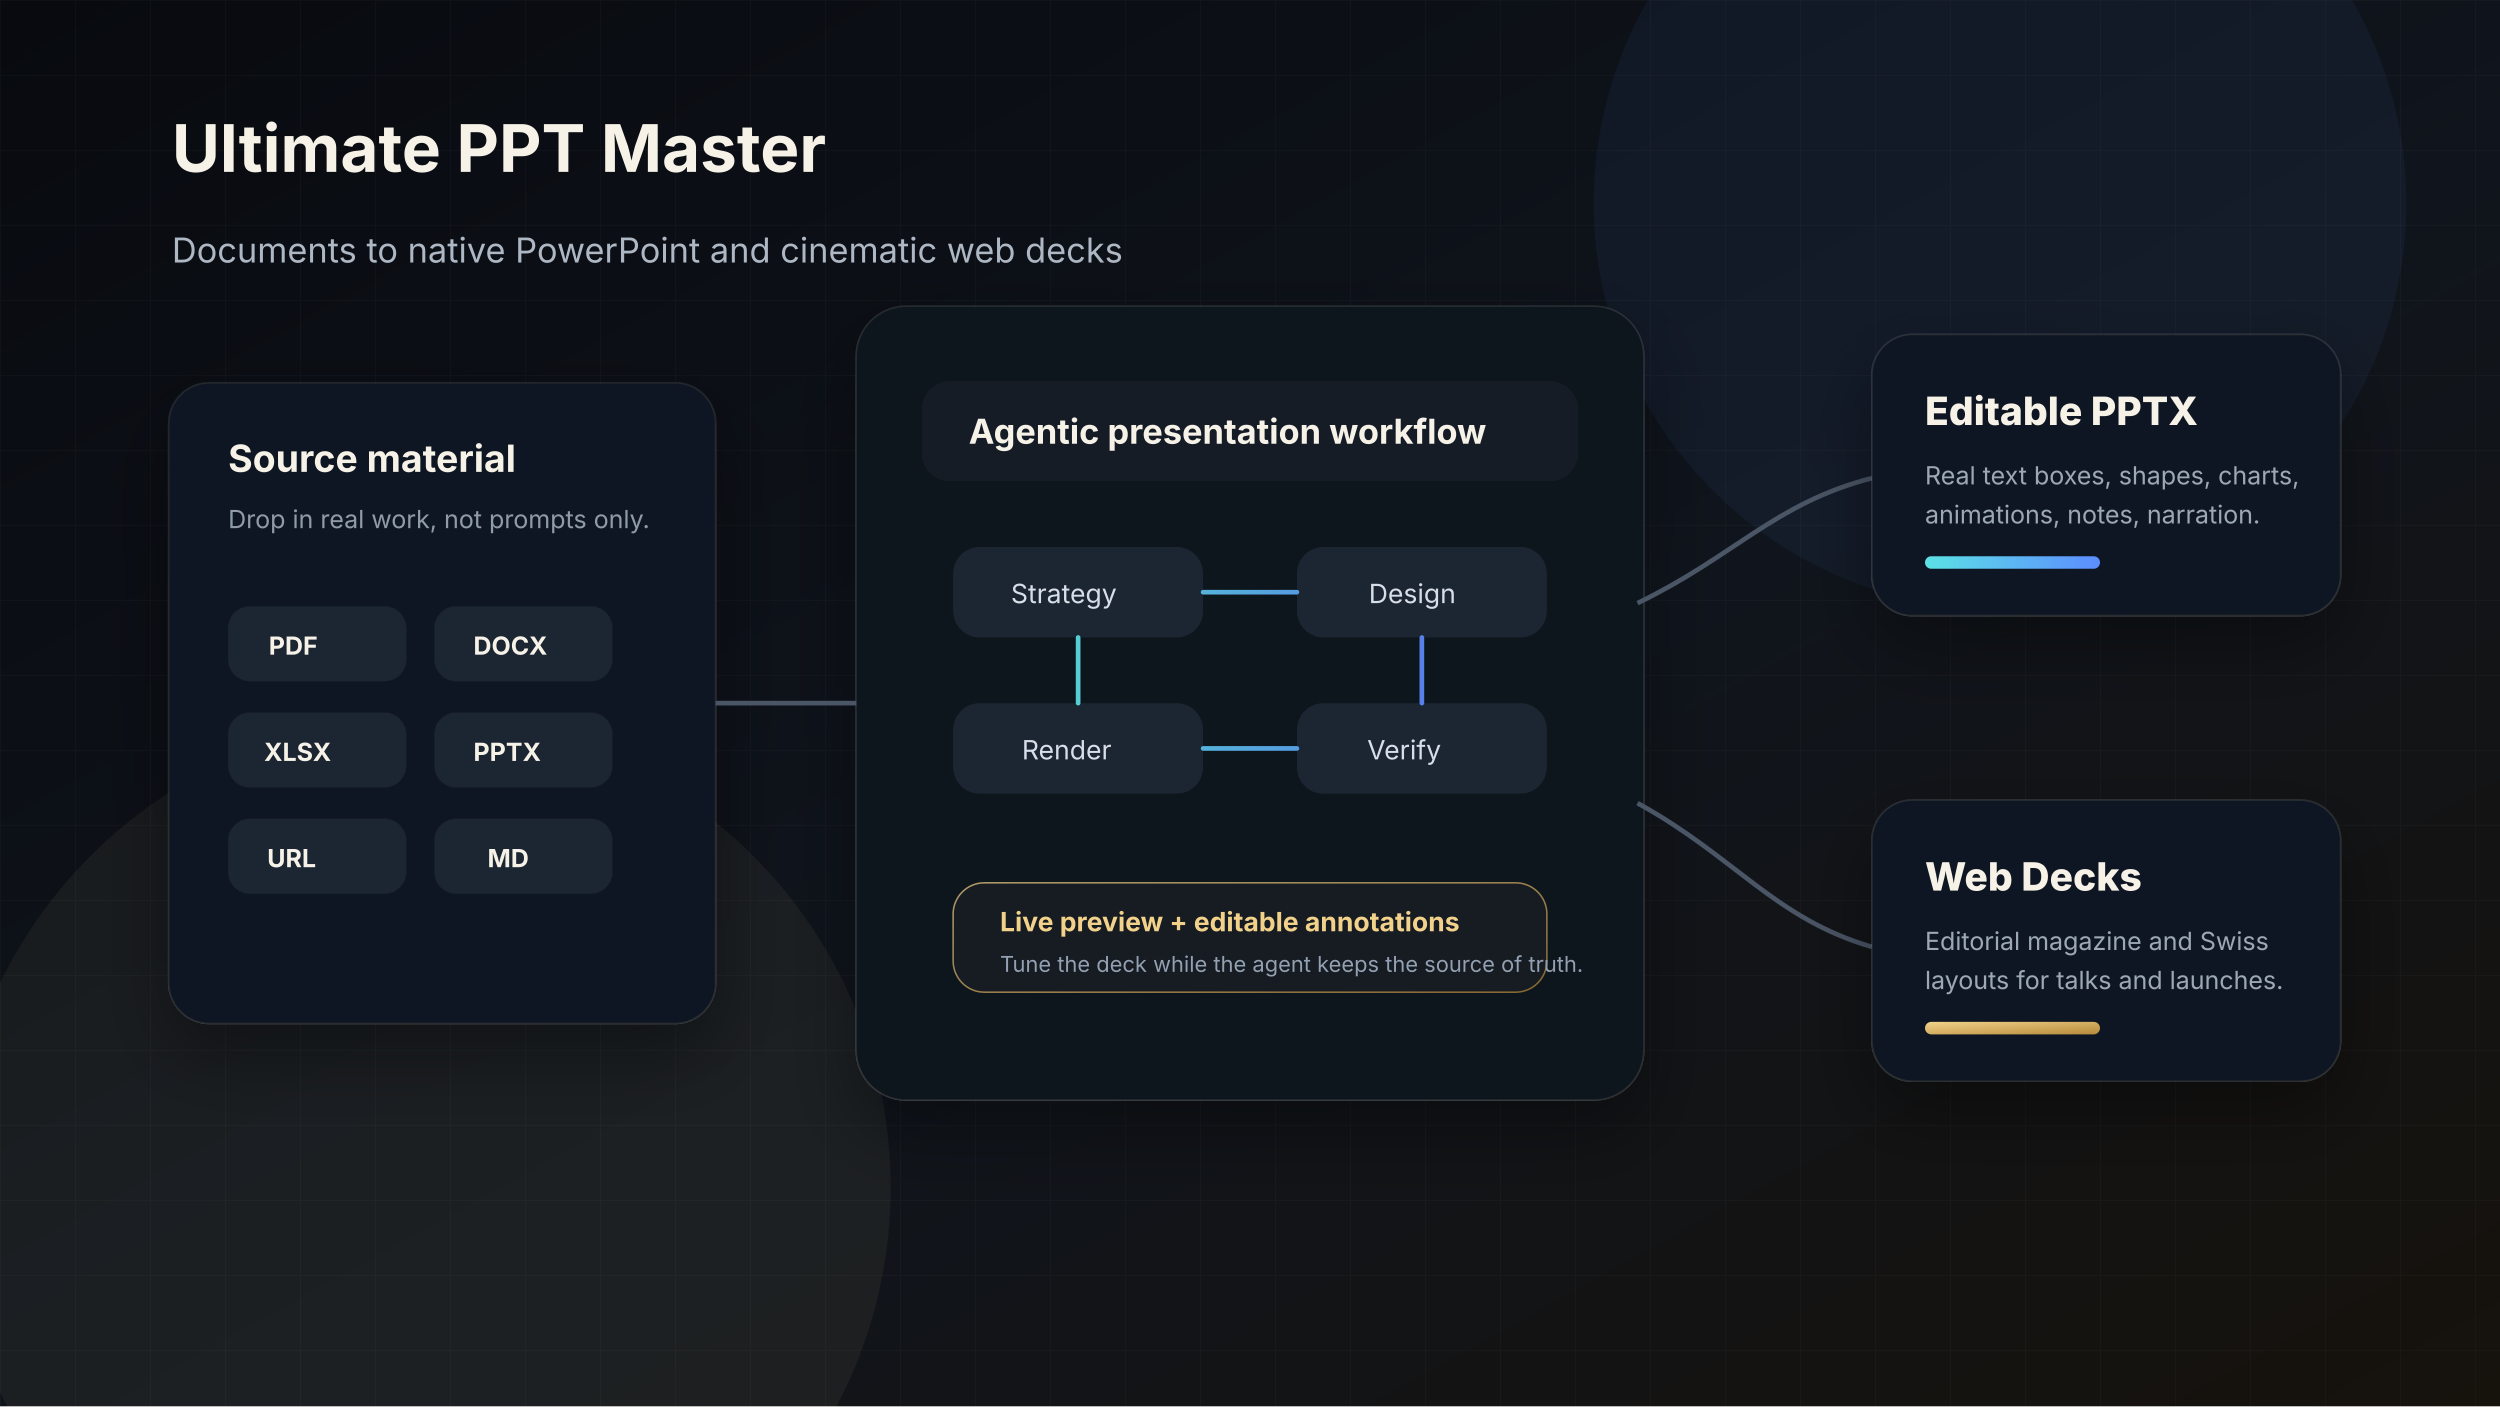
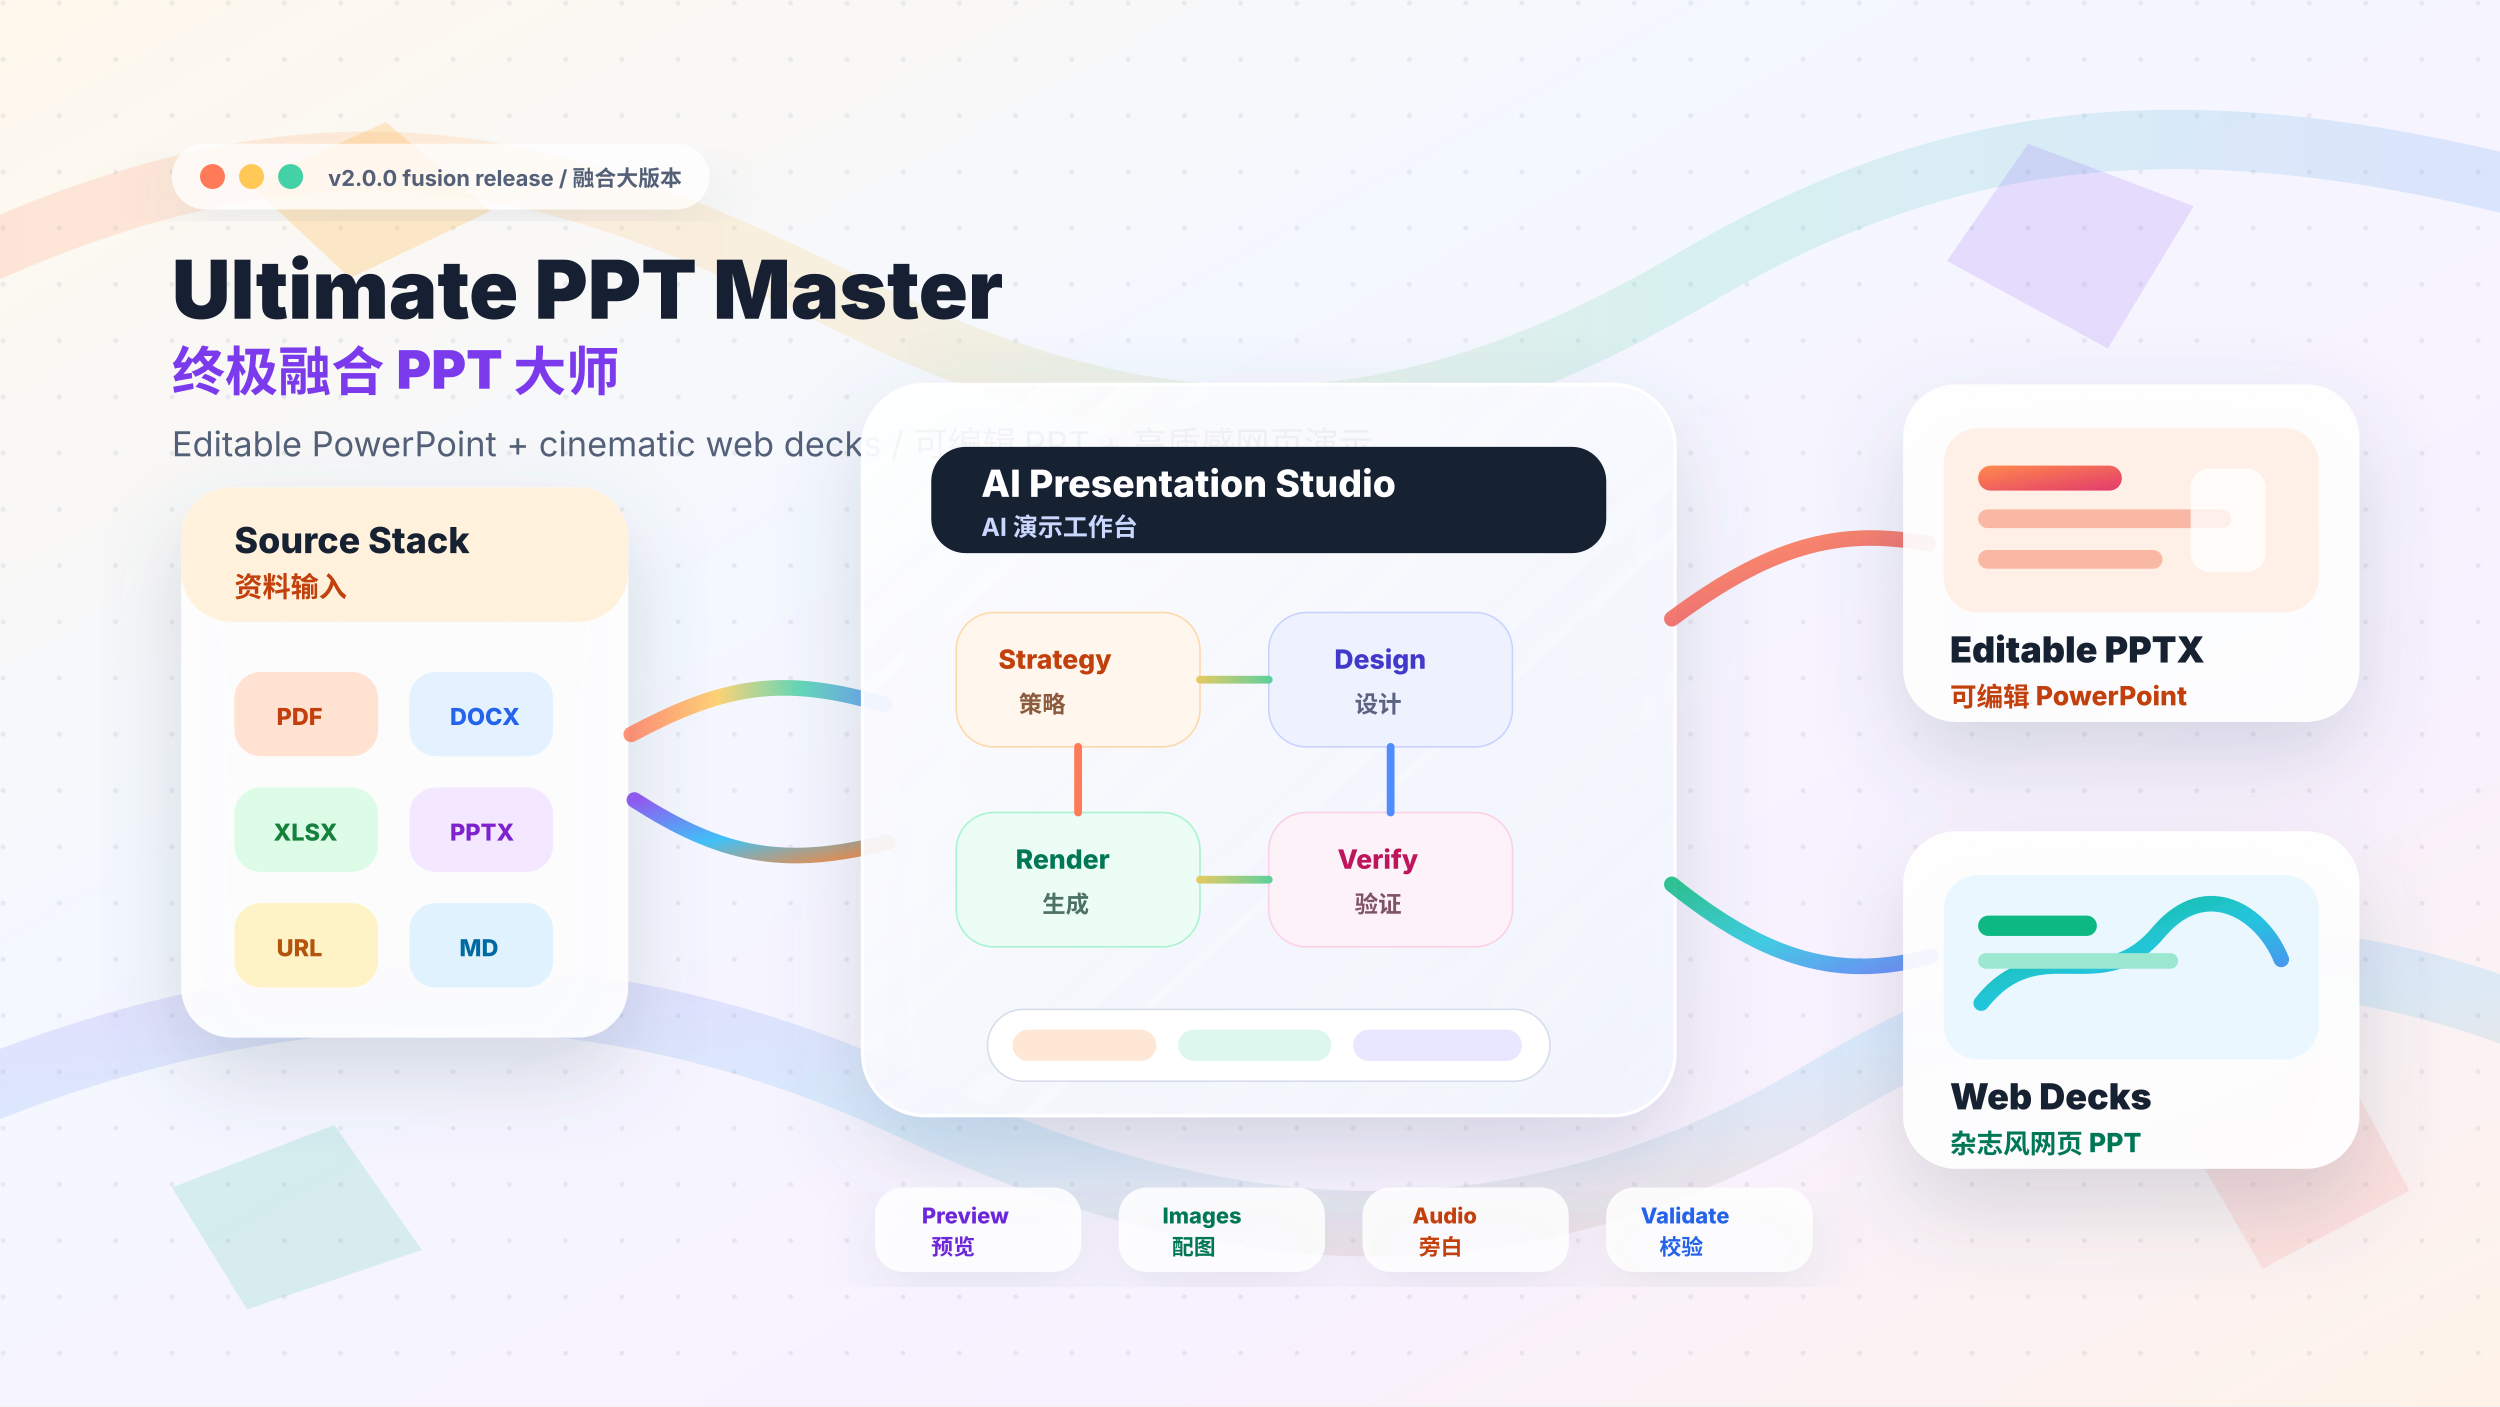
<svg xmlns="http://www.w3.org/2000/svg" viewBox="0 0 1600 900" role="img" aria-labelledby="title desc">
  <defs>
-     <linearGradient id="bg" x1="0" y1="0" x2="1" y2="1">
-       <stop offset="0" stop-color="#080A0F" />
-       <stop offset="0.55" stop-color="#10151D" />
-       <stop offset="1" stop-color="#16120C" />
+     <linearGradient id="pageBg" x1="0" y1="0" x2="1" y2="1">
+       <stop offset="0" stop-color="#FFF8EC" />
+       <stop offset="0.35" stop-color="#F4F8FF" />
+       <stop offset="0.72" stop-color="#F8F1FF" />
+       <stop offset="1" stop-color="#FFF3E8" />
    </linearGradient>
-     <linearGradient id="gold" x1="0" y1="0" x2="1" y2="1">
-       <stop offset="0" stop-color="#F2D28A" />
-       <stop offset="1" stop-color="#B68A3A" />
+     <linearGradient id="studio" x1="0" y1="0" x2="1" y2="1">
+       <stop offset="0" stop-color="#FFFFFF" stop-opacity="0.94" />
+       <stop offset="1" stop-color="#F3F6FF" stop-opacity="0.86" />
    </linearGradient>
-     <linearGradient id="blue" x1="0" y1="0" x2="1" y2="0">
-       <stop offset="0" stop-color="#5CE1E6" />
-       <stop offset="1" stop-color="#5C8DFF" />
+     <linearGradient id="ribbonA" x1="0" y1="0" x2="1" y2="0">
+       <stop offset="0" stop-color="#FF7A59" />
+       <stop offset="0.34" stop-color="#FFC857" />
+       <stop offset="0.66" stop-color="#45D1A6" />
+       <stop offset="1" stop-color="#4F8CFF" />
    </linearGradient>
-     <filter id="softShadow" x="-20%" y="-20%" width="140%" height="140%">
-       <feDropShadow dx="0" dy="20" stdDeviation="24" flood-color="#000000" flood-opacity="0.38" />
+     <linearGradient id="ribbonB" x1="0" y1="0" x2="1" y2="1">
+       <stop offset="0" stop-color="#7C3AED" />
+       <stop offset="0.52" stop-color="#18B6F6" />
+       <stop offset="1" stop-color="#F97316" />
+     </linearGradient>
+     <linearGradient id="ppt" x1="0" y1="0" x2="1" y2="1">
+       <stop offset="0" stop-color="#FF8A4C" />
+       <stop offset="1" stop-color="#E23B6C" />
+     </linearGradient>
+     <linearGradient id="web" x1="0" y1="0" x2="1" y2="1">
+       <stop offset="0" stop-color="#10B981" />
+       <stop offset="0.52" stop-color="#24C6DC" />
+       <stop offset="1" stop-color="#5B7CFA" />
+     </linearGradient>
+     <linearGradient id="ink" x1="0" y1="0" x2="1" y2="1">
+       <stop offset="0" stop-color="#182033" />
+       <stop offset="1" stop-color="#35405B" />
+     </linearGradient>
+     <filter id="shadow" x="-18%" y="-18%" width="136%" height="140%">
+       <feDropShadow dx="0" dy="24" stdDeviation="28" flood-color="#51607A" flood-opacity="0.22" />
    </filter>
-     <pattern id="grid" width="48" height="48" patternUnits="userSpaceOnUse">
-       <path d="M48 0H0V48" fill="none" stroke="#FFFFFF" stroke-opacity="0.035" />
+     <filter id="soft" x="-18%" y="-18%" width="136%" height="136%">
+       <feDropShadow dx="0" dy="12" stdDeviation="18" flood-color="#48607A" flood-opacity="0.13" />
+     </filter>
+     <pattern id="dotGrid" width="36" height="36" patternUnits="userSpaceOnUse">
+       <circle cx="2" cy="2" r="1.6" fill="#50607A" opacity="0.11" />
    </pattern>
  </defs>
-   <rect width="1600" height="900" fill="url(#bg)" />
-   <rect width="1600" height="900" fill="url(#grid)" />
-   <circle cx="1280" cy="130" r="260" fill="#5C8DFF" opacity="0.06" />
-   <circle cx="270" cy="760" r="300" fill="#F2D28A" opacity="0.055" />
-   <g transform="translate(110 110)">
-     <text x="0" y="0" fill="#F7F2E8" font-family="Inter, Helvetica, Arial, sans-serif" font-size="42" font-weight="700">Ultimate PPT Master</text>
-     <text x="0" y="58" fill="#AEB7C4" font-family="Inter, Helvetica, Arial, sans-serif" font-size="22">Documents to native PowerPoint and cinematic web decks</text>
+   <rect width="1600" height="900" fill="url(#pageBg)" />
+   <rect width="1600" height="900" fill="url(#dotGrid)" opacity="0.9" />
+   <path d="M-60 186C198 56 344 96 534 190C742 294 890 292 1084 178C1255 77 1411 63 1660 132" fill="none" stroke="url(#ribbonA)" stroke-width="38" stroke-linecap="round" opacity="0.17" />
+   <path d="M-70 724C190 600 409 625 587 710C791 807 979 812 1169 698C1342 595 1488 591 1665 672" fill="none" stroke="url(#ribbonB)" stroke-width="42" stroke-linecap="round" opacity="0.14" />
+   <path d="M160 118L247 78L314 135L224 178Z" fill="#FFB84D" opacity="0.28" />
+   <path d="M1298 92L1404 132L1349 223L1246 167Z" fill="#7C3AED" opacity="0.14" />
+   <path d="M110 760L214 720L270 800L158 838Z" fill="#10B981" opacity="0.14" />
+   <path d="M1392 715L1494 672L1542 762L1448 812Z" fill="#FF6B6B" opacity="0.14" />
+   <g transform="translate(110 92)">
+     <rect x="0" y="0" width="344" height="42" rx="21" fill="#FFFFFF" opacity="0.76" filter="url(#soft)" />
+     <circle cx="26" cy="21" r="8" fill="#FF7A59" />
+     <circle cx="51" cy="21" r="8" fill="#FFC857" />
+     <circle cx="76" cy="21" r="8" fill="#45D1A6" />
+     <text x="100" y="27" fill="#536078" font-family="Inter, Helvetica, Arial, PingFang SC, Noto Sans CJK SC, Microsoft YaHei, sans-serif" font-size="14" font-weight="700">v2.0.0 fusion release / 融合大版本</text>
+     <text x="0" y="112" fill="#172033" font-family="Inter, Helvetica, Arial, PingFang SC, Noto Sans CJK SC, Microsoft YaHei, sans-serif" font-size="52" font-weight="850">Ultimate PPT Master</text>
+     <text x="0" y="158" fill="#7C3AED" font-family="Inter, Helvetica, Arial, PingFang SC, Noto Sans CJK SC, Microsoft YaHei, sans-serif" font-size="34" font-weight="850">终极融合 PPT 大师</text>
+     <text x="0" y="200" fill="#536078" font-family="Inter, Helvetica, Arial, PingFang SC, Noto Sans CJK SC, Microsoft YaHei, sans-serif" font-size="22">Editable PowerPoint + cinematic web decks / 可编辑 PPT + 高质感网页演示</text>
  </g>
-   <g filter="url(#softShadow)">
-     <rect x="108" y="245" width="350" height="410" rx="26" fill="#111821" stroke="#FFFFFF" stroke-opacity="0.08" />
-     <text x="146" y="302" fill="#F7F2E8" font-family="Inter, Helvetica, Arial, sans-serif" font-size="24" font-weight="700">Source material</text>
-     <text x="146" y="338" fill="#8F9BAA" font-family="Inter, Helvetica, Arial, sans-serif" font-size="16">Drop in real work, not prompts only.</text>
-     <g transform="translate(146 388)" font-family="Inter, Helvetica, Arial, sans-serif">
-       <rect width="114" height="48" rx="14" fill="#1B2531" />
-       <text x="26" y="31" fill="#F7F2E8" font-size="16" font-weight="700">PDF</text>
-       <rect x="132" width="114" height="48" rx="14" fill="#1B2531" />
-       <text x="157" y="31" fill="#F7F2E8" font-size="16" font-weight="700">DOCX</text>
-       <rect y="68" width="114" height="48" rx="14" fill="#1B2531" />
-       <text x="23" y="99" fill="#F7F2E8" font-size="16" font-weight="700">XLSX</text>
-       <rect x="132" y="68" width="114" height="48" rx="14" fill="#1B2531" />
-       <text x="157" y="99" fill="#F7F2E8" font-size="16" font-weight="700">PPTX</text>
-       <rect y="136" width="114" height="48" rx="14" fill="#1B2531" />
-       <text x="25" y="167" fill="#F7F2E8" font-size="16" font-weight="700">URL</text>
-       <rect x="132" y="136" width="114" height="48" rx="14" fill="#1B2531" />
-       <text x="166" y="167" fill="#F7F2E8" font-size="16" font-weight="700">MD</text>
+   <g filter="url(#shadow)">
+     <rect x="116" y="312" width="286" height="352" rx="32" fill="#FFFFFF" opacity="0.9" />
+     <rect x="116" y="312" width="286" height="86" rx="32" fill="#FFF1DC" />
+     <text x="150" y="354" fill="#172033" font-family="Inter, Helvetica, Arial, PingFang SC, Noto Sans CJK SC, Microsoft YaHei, sans-serif" font-size="23" font-weight="800">Source Stack</text>
+     <text x="150" y="382" fill="#C2410C" font-family="Inter, Helvetica, Arial, PingFang SC, Noto Sans CJK SC, Microsoft YaHei, sans-serif" font-size="18" font-weight="800">资料输入</text>
+     <g font-family="Inter, Helvetica, Arial, sans-serif" font-size="15" font-weight="800">
+       <rect x="150" y="430" width="92" height="54" rx="17" fill="#FFE2D2" />
+       <text x="177" y="464" fill="#C2410C">PDF</text>
+       <rect x="262" y="430" width="92" height="54" rx="17" fill="#E4F1FF" />
+       <text x="288" y="464" fill="#2563EB">DOCX</text>
+       <rect x="150" y="504" width="92" height="54" rx="17" fill="#DCFCE7" />
+       <text x="175" y="538" fill="#15803D">XLSX</text>
+       <rect x="262" y="504" width="92" height="54" rx="17" fill="#F3E8FF" />
+       <text x="288" y="538" fill="#7E22CE">PPTX</text>
+       <rect x="150" y="578" width="92" height="54" rx="17" fill="#FEF3C7" />
+       <text x="177" y="612" fill="#B45309">URL</text>
+       <rect x="262" y="578" width="92" height="54" rx="17" fill="#E0F2FE" />
+       <text x="294" y="612" fill="#0369A1">MD</text>
    </g>
  </g>
-   <g filter="url(#softShadow)">
-     <rect x="548" y="196" width="504" height="508" rx="32" fill="#0F141B" stroke="#FFFFFF" stroke-opacity="0.1" />
-     <rect x="590" y="244" width="420" height="64" rx="18" fill="#161E28" />
-     <text x="620" y="284" fill="#F7F2E8" font-family="Inter, Helvetica, Arial, sans-serif" font-size="22" font-weight="700">Agentic presentation workflow</text>
-     <g font-family="Inter, Helvetica, Arial, sans-serif" font-size="17">
-       <rect x="610" y="350" width="160" height="58" rx="17" fill="#1B2531" />
-       <text x="647" y="386" fill="#D7DEE8">Strategy</text>
-       <rect x="830" y="350" width="160" height="58" rx="17" fill="#1B2531" />
-       <text x="876" y="386" fill="#D7DEE8">Design</text>
-       <rect x="610" y="450" width="160" height="58" rx="17" fill="#1B2531" />
-       <text x="654" y="486" fill="#D7DEE8">Render</text>
-       <rect x="830" y="450" width="160" height="58" rx="17" fill="#1B2531" />
-       <text x="875" y="486" fill="#D7DEE8">Verify</text>
-       <path d="M770 379H830M910 408V450M830 479H770M690 450V408" fill="none" stroke="url(#blue)" stroke-width="3" stroke-linecap="round" opacity="0.9" />
+   <g opacity="0.82">
+     <path d="M404 470C464 438 501 432 566 451" fill="none" stroke="url(#ribbonA)" stroke-width="10" stroke-linecap="round" />
+     <path d="M406 512C462 548 502 556 568 539" fill="none" stroke="url(#ribbonB)" stroke-width="10" stroke-linecap="round" />
+   </g>
+   <g filter="url(#shadow)">
+     <rect x="552" y="246" width="520" height="468" rx="40" fill="url(#studio)" stroke="#FFFFFF" stroke-width="2" />
+     <rect x="596" y="286" width="432" height="68" rx="22" fill="#172033" />
+     <text x="628" y="318" fill="#FFFFFF" font-family="Inter, Helvetica, Arial, PingFang SC, Noto Sans CJK SC, Microsoft YaHei, sans-serif" font-size="24" font-weight="800">AI Presentation Studio</text>
+     <text x="628" y="343" fill="#CAD7FF" font-family="Inter, Helvetica, Arial, PingFang SC, Noto Sans CJK SC, Microsoft YaHei, sans-serif" font-size="16" font-weight="700">AI 演示工作台</text>
+     <g transform="translate(612 392)" font-family="Inter, Helvetica, Arial, sans-serif">
+       <rect x="0" y="0" width="156" height="86" rx="24" fill="#FFF7ED" stroke="#FED7AA" />
+       <text x="27" y="36" fill="#C2410C" font-size="17" font-weight="800">Strategy</text>
+       <text x="40" y="64" fill="#8A5B3D" font-size="15" font-weight="700">策略</text>
+       <rect x="200" y="0" width="156" height="86" rx="24" fill="#EEF2FF" stroke="#C7D2FE" />
+       <text x="242" y="36" fill="#4338CA" font-size="17" font-weight="800">Design</text>
+       <text x="255" y="64" fill="#5B6280" font-size="15" font-weight="700">设计</text>
+       <rect x="0" y="128" width="156" height="86" rx="24" fill="#ECFDF5" stroke="#A7F3D0" />
+       <text x="38" y="164" fill="#047857" font-size="17" font-weight="800">Render</text>
+       <text x="55" y="192" fill="#4E7265" font-size="15" font-weight="700">生成</text>
+       <rect x="200" y="128" width="156" height="86" rx="24" fill="#FDF2F8" stroke="#FBCFE8" />
+       <text x="244" y="164" fill="#BE185D" font-size="17" font-weight="800">Verify</text>
+       <text x="255" y="192" fill="#7E5264" font-size="15" font-weight="700">验证</text>
+       <path d="M156 43H200M278 86V128M200 171H156M78 128V86" fill="none" stroke="url(#ribbonA)" stroke-width="5" stroke-linecap="round" />
    </g>
-     <rect x="610" y="565" width="380" height="70" rx="20" fill="#131A22" stroke="url(#gold)" stroke-opacity="0.7" />
-     <text x="640" y="596" fill="#F2D28A" font-family="Inter, Helvetica, Arial, sans-serif" font-size="17" font-weight="700">Live preview + editable annotations</text>
-     <text x="640" y="622" fill="#93A0B1" font-family="Inter, Helvetica, Arial, sans-serif" font-size="14">Tune the deck while the agent keeps the source of truth.</text>
+     <g transform="translate(632 646)">
+       <rect x="0" y="0" width="360" height="46" rx="23" fill="#FFFFFF" stroke="#D6DCEA" />
+       <rect x="16" y="13" width="92" height="20" rx="10" fill="#FFE7D6" />
+       <rect x="122" y="13" width="98" height="20" rx="10" fill="#DDF7EF" />
+       <rect x="234" y="13" width="108" height="20" rx="10" fill="#E9E6FF" />
+     </g>
  </g>
-   <path d="M458 450C500 450 506 450 548 450" fill="none" stroke="#4A5565" stroke-width="3" />
-   <path d="M1048 386C1110 356 1136 322 1198 306" fill="none" stroke="#4A5565" stroke-width="3" />
-   <path d="M1048 514C1110 548 1136 588 1198 606" fill="none" stroke="#4A5565" stroke-width="3" />
-   <g filter="url(#softShadow)" font-family="Inter, Helvetica, Arial, sans-serif">
-     <rect x="1198" y="214" width="300" height="180" rx="26" fill="#111821" stroke="#FFFFFF" stroke-opacity="0.1" />
-     <text x="1232" y="272" fill="#F7F2E8" font-size="25" font-weight="800">Editable PPTX</text>
-     <text x="1232" y="310" fill="#9CA8B7" font-size="16">Real text boxes, shapes, charts,</text>
-     <text x="1232" y="335" fill="#9CA8B7" font-size="16">animations, notes, narration.</text>
-     <rect x="1232" y="356" width="112" height="8" rx="4" fill="url(#blue)" />
-     <rect x="1198" y="512" width="300" height="180" rx="26" fill="#111821" stroke="#FFFFFF" stroke-opacity="0.1" />
-     <text x="1232" y="570" fill="#F7F2E8" font-size="25" font-weight="800">Web Decks</text>
-     <text x="1232" y="608" fill="#9CA8B7" font-size="16">Editorial magazine and Swiss</text>
-     <text x="1232" y="633" fill="#9CA8B7" font-size="16">layouts for talks and launches.</text>
-     <rect x="1232" y="654" width="112" height="8" rx="4" fill="url(#gold)" />
+   <g opacity="0.86">
+     <path d="M1070 396C1132 350 1176 337 1234 348" fill="none" stroke="url(#ppt)" stroke-width="10" stroke-linecap="round" />
+     <path d="M1070 566C1131 615 1178 628 1236 612" fill="none" stroke="url(#web)" stroke-width="10" stroke-linecap="round" />
+   </g>
+   <g filter="url(#shadow)" font-family="Inter, Helvetica, Arial, sans-serif">
+     <rect x="1218" y="246" width="292" height="216" rx="34" fill="#FFFFFF" opacity="0.92" />
+     <rect x="1244" y="274" width="240" height="118" rx="22" fill="#FFF0E7" />
+     <rect x="1266" y="298" width="92" height="16" rx="8" fill="url(#ppt)" />
+     <rect x="1266" y="326" width="162" height="12" rx="6" fill="#F9B8A4" />
+     <rect x="1266" y="352" width="118" height="12" rx="6" fill="#F9B8A4" />
+     <rect x="1402" y="300" width="48" height="66" rx="12" fill="#FFFFFF" opacity="0.78" />
+     <text x="1248" y="424" fill="#172033" font-size="23" font-weight="850">Editable PPTX</text>
+     <text x="1248" y="452" fill="#C2410C" font-size="17" font-weight="800">可编辑 PowerPoint</text>
+     <rect x="1218" y="532" width="292" height="216" rx="34" fill="#FFFFFF" opacity="0.92" />
+     <rect x="1244" y="560" width="240" height="118" rx="22" fill="#EAF7FF" />
+     <path d="M1268 642C1306 594 1344 642 1382 596C1412 561 1448 584 1460 614" fill="none" stroke="url(#web)" stroke-width="10" stroke-linecap="round" />
+     <rect x="1266" y="586" width="76" height="13" rx="6.5" fill="#10B981" />
+     <rect x="1266" y="610" width="128" height="10" rx="5" fill="#9BE7D0" />
+     <text x="1248" y="710" fill="#172033" font-size="23" font-weight="850">Web Decks</text>
+     <text x="1248" y="738" fill="#047857" font-size="17" font-weight="800">杂志风网页 PPT</text>
+   </g>
+   <g filter="url(#soft)" font-family="Inter, Helvetica, Arial, sans-serif">
+     <rect x="560" y="760" width="132" height="54" rx="18" fill="#FFFFFF" opacity="0.84" />
+     <text x="590" y="783" fill="#6D28D9" font-size="14" font-weight="800">Preview</text>
+     <text x="596" y="803" fill="#6D28D9" font-size="14" font-weight="800">预览</text>
+     <rect x="716" y="760" width="132" height="54" rx="18" fill="#FFFFFF" opacity="0.84" />
+     <text x="744" y="783" fill="#047857" font-size="14" font-weight="800">Images</text>
+     <text x="750" y="803" fill="#047857" font-size="14" font-weight="800">配图</text>
+     <rect x="872" y="760" width="132" height="54" rx="18" fill="#FFFFFF" opacity="0.84" />
+     <text x="904" y="783" fill="#C2410C" font-size="14" font-weight="800">Audio</text>
+     <text x="908" y="803" fill="#C2410C" font-size="14" font-weight="800">旁白</text>
+     <rect x="1028" y="760" width="132" height="54" rx="18" fill="#FFFFFF" opacity="0.84" />
+     <text x="1050" y="783" fill="#2563EB" font-size="14" font-weight="800">Validate</text>
+     <text x="1062" y="803" fill="#2563EB" font-size="14" font-weight="800">校验</text>
  </g>
</svg>
